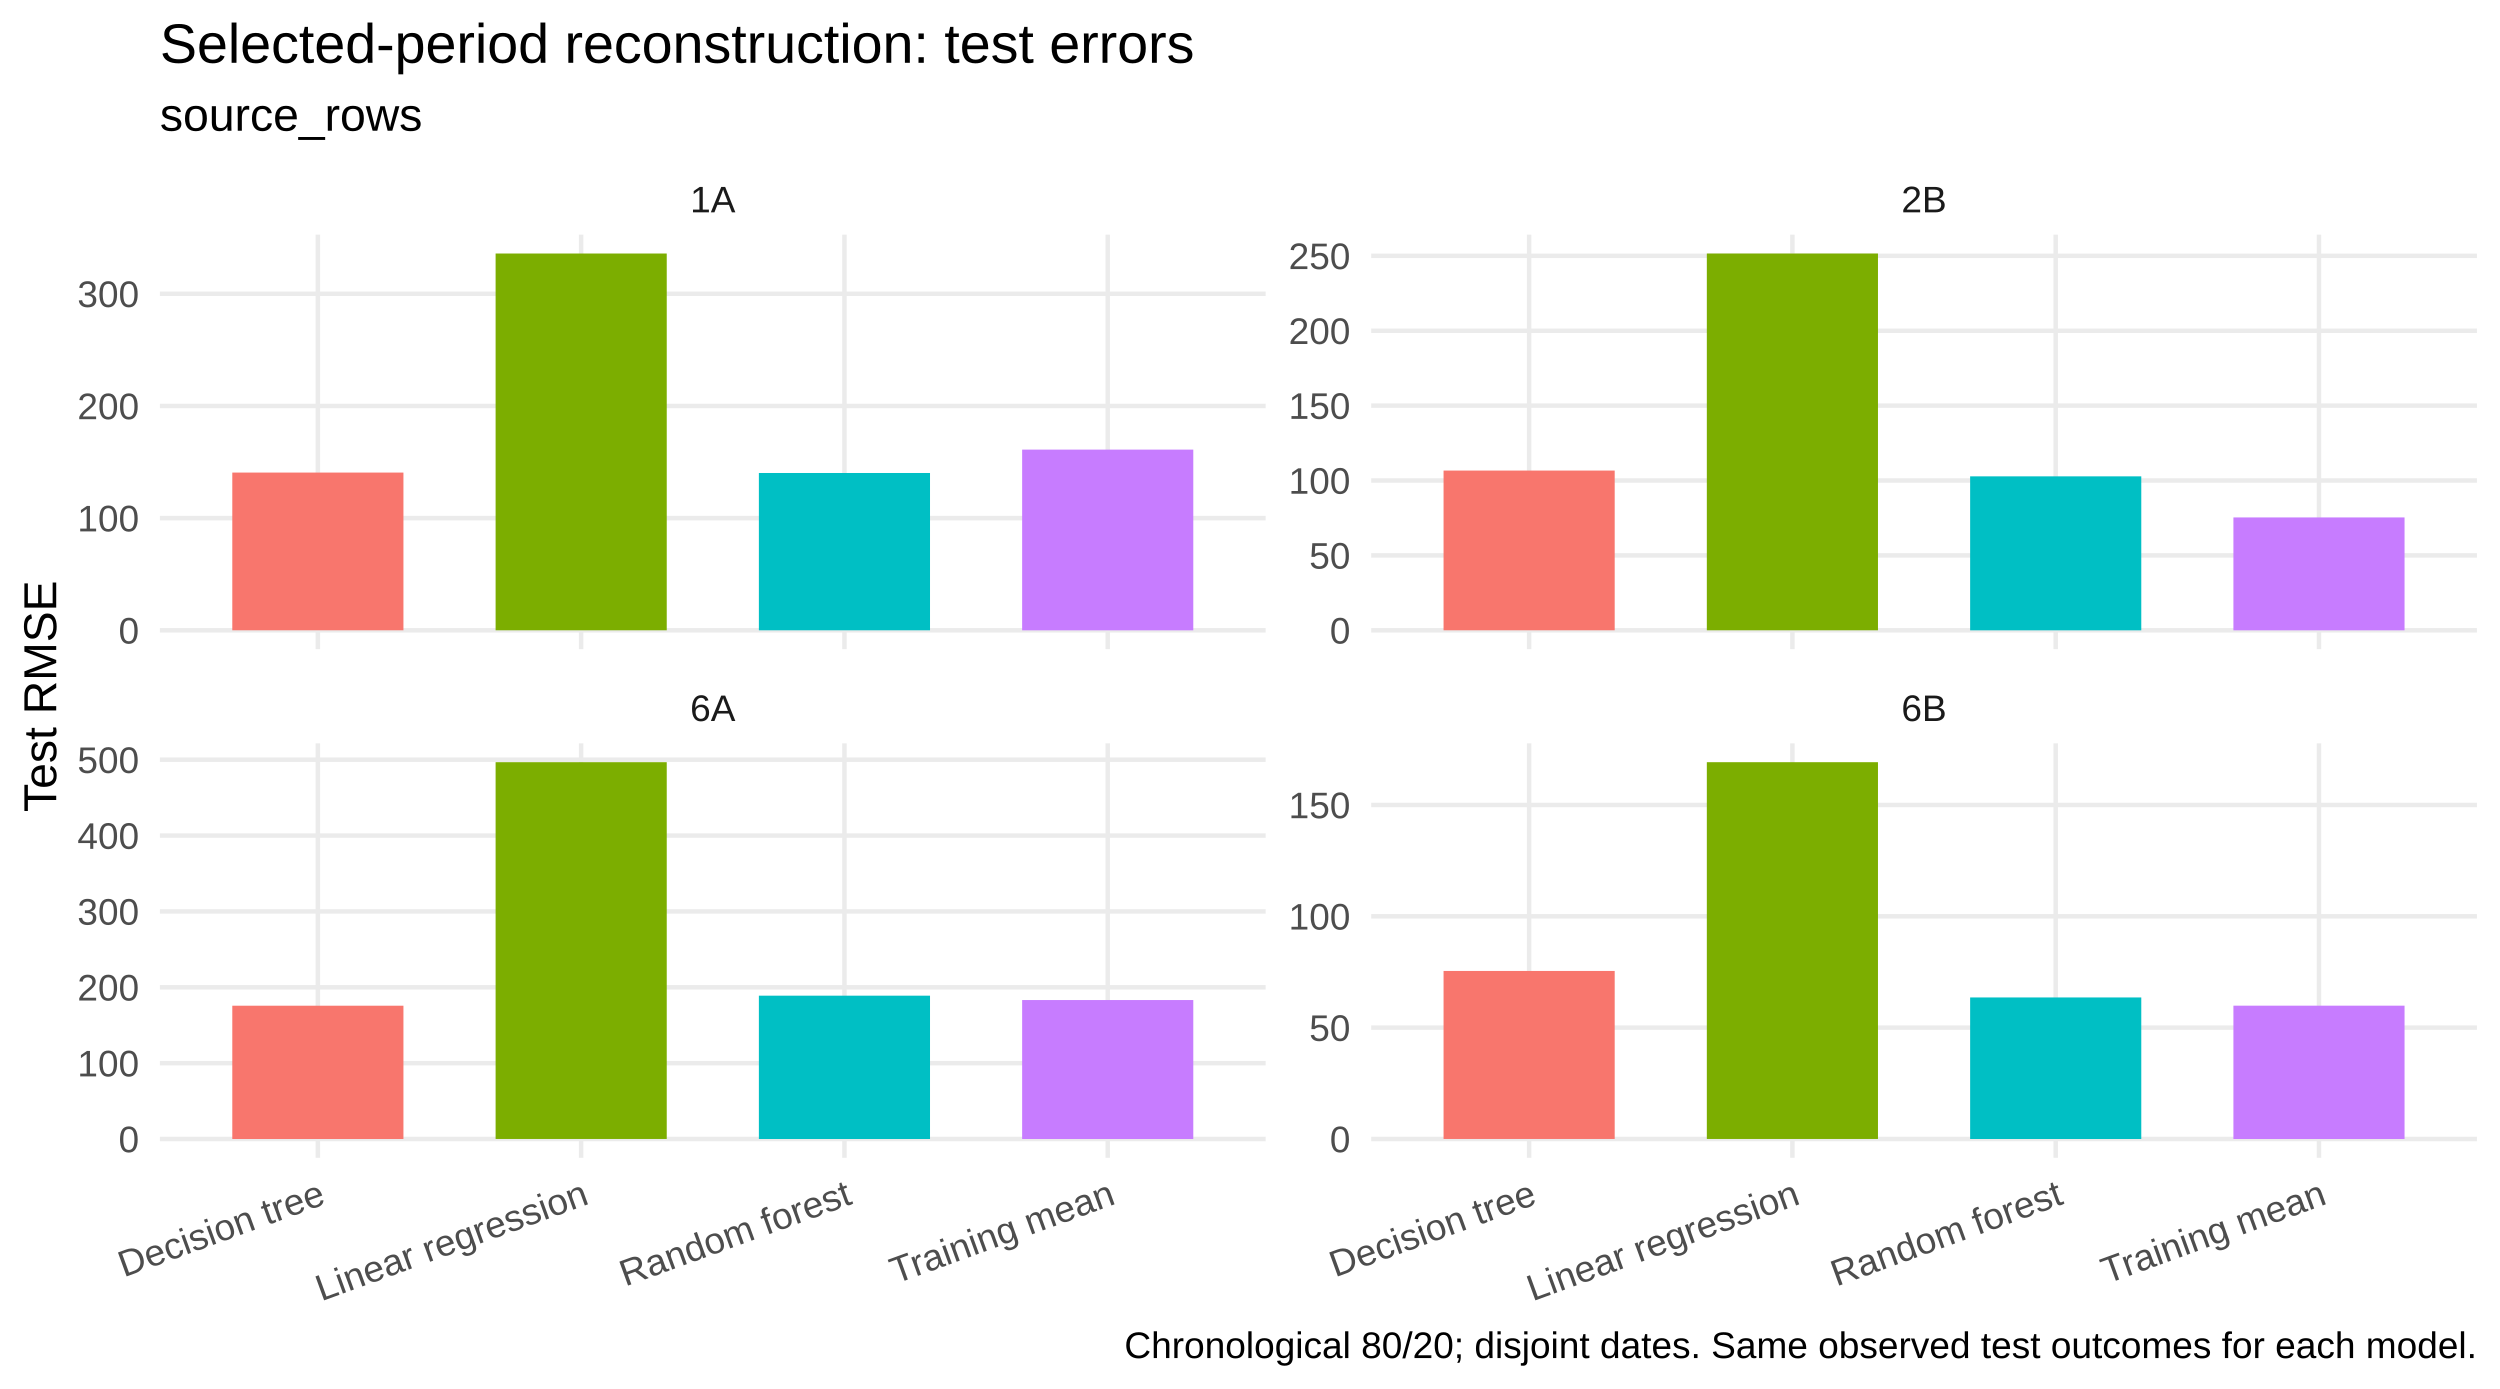
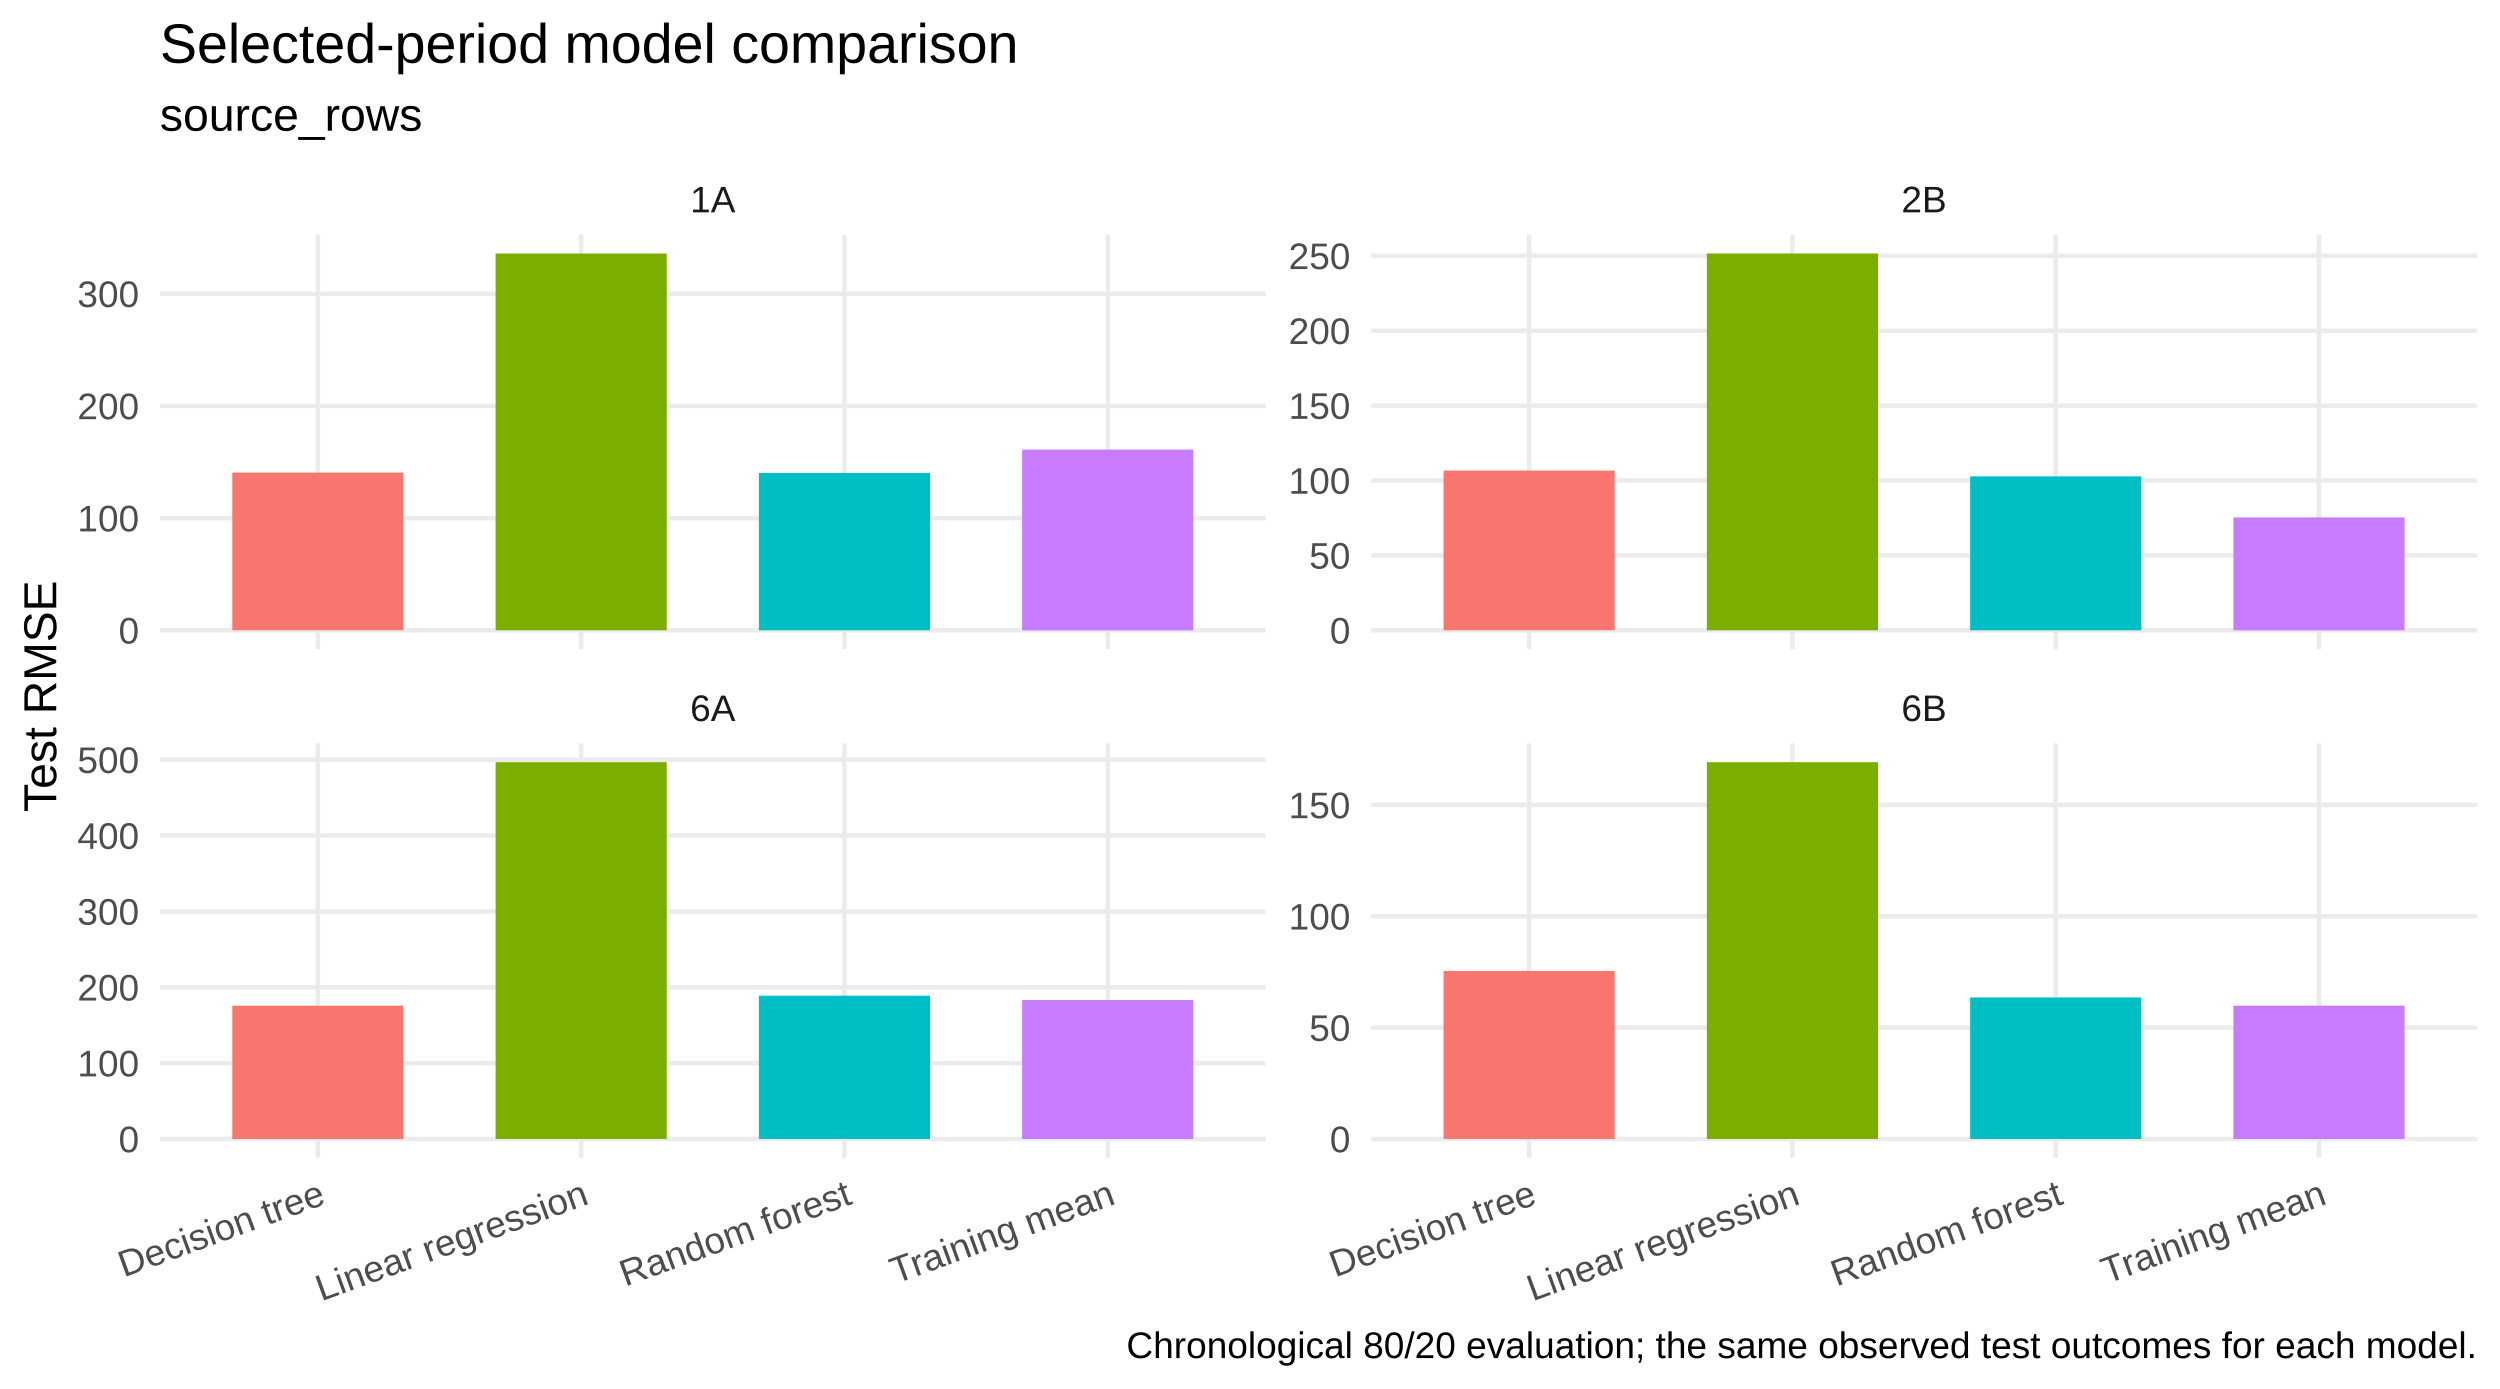
<svg xmlns="http://www.w3.org/2000/svg" width="648.00pt" height="360.00pt" viewBox="0 0 648.00 360.00">
  <g class="svglite">
    <defs>
      <style type="text/css">
    .svglite line, .svglite polyline, .svglite polygon, .svglite path, .svglite rect, .svglite circle {
      fill: none;
      stroke: #000000;
      stroke-linecap: round;
      stroke-linejoin: round;
      stroke-miterlimit: 10.00;
    }
    .svglite text {
      white-space: pre;
    }
    .svglite g.glyphgroup path {
      fill: inherit;
      stroke: none;
    }
  </style>
    </defs>
    <rect width="100%" height="100%" style="stroke: none; fill: none;" />
    <defs>
      <clipPath id="cpMC4wMHw2NDguMDB8MC4wMHwzNjAuMDA=">
        <rect x="0.00" y="0.00" width="648.00" height="360.00" />
      </clipPath>
    </defs>
    <g clip-path="url(#cpMC4wMHw2NDguMDB8MC4wMHwzNjAuMDA=)">
</g>
    <defs>
      <clipPath id="cpNDEuNDV8MzI4LjA2fDYwLjgzfDE2OC4yNg==">
        <rect x="41.45" y="60.83" width="286.62" height="107.43" />
      </clipPath>
    </defs>
    <g clip-path="url(#cpNDEuNDV8MzI4LjA2fDYwLjgzfDE2OC4yNg==)">
      <polyline points="41.45,163.37 328.06,163.37 " style="stroke-width: 1.16; stroke: #EBEBEB; stroke-linecap: butt;" />
      <polyline points="41.45,134.30 328.06,134.30 " style="stroke-width: 1.16; stroke: #EBEBEB; stroke-linecap: butt;" />
      <polyline points="41.45,105.22 328.06,105.22 " style="stroke-width: 1.16; stroke: #EBEBEB; stroke-linecap: butt;" />
      <polyline points="41.45,76.15 328.06,76.15 " style="stroke-width: 1.16; stroke: #EBEBEB; stroke-linecap: butt;" />
      <polyline points="82.39,168.26 82.39,60.83 " style="stroke-width: 1.16; stroke: #EBEBEB; stroke-linecap: butt;" />
      <polyline points="150.63,168.26 150.63,60.83 " style="stroke-width: 1.16; stroke: #EBEBEB; stroke-linecap: butt;" />
      <polyline points="218.88,168.26 218.88,60.83 " style="stroke-width: 1.16; stroke: #EBEBEB; stroke-linecap: butt;" />
      <polyline points="287.12,168.26 287.12,60.83 " style="stroke-width: 1.16; stroke: #EBEBEB; stroke-linecap: butt;" />
      <rect x="264.94" y="116.54" width="44.36" height="46.84" style="stroke-width: 1.07; stroke: none; stroke-linecap: butt; stroke-linejoin: miter; fill: #C77CFF;" />
      <rect x="128.46" y="65.71" width="44.36" height="97.66" style="stroke-width: 1.07; stroke: none; stroke-linecap: butt; stroke-linejoin: miter; fill: #7CAE00;" />
      <rect x="60.21" y="122.49" width="44.36" height="40.88" style="stroke-width: 1.07; stroke: none; stroke-linecap: butt; stroke-linejoin: miter; fill: #F8766D;" />
      <rect x="196.70" y="122.60" width="44.36" height="40.77" style="stroke-width: 1.07; stroke: none; stroke-linecap: butt; stroke-linejoin: miter; fill: #00BFC4;" />
    </g>
    <g clip-path="url(#cpMC4wMHw2NDguMDB8MC4wMHwzNjAuMDA=)">
</g>
    <defs>
      <clipPath id="cpNDEuNDV8MzI4LjA2fDE5Mi42OHwzMDAuMTE=">
        <rect x="41.45" y="192.68" width="286.62" height="107.43" />
      </clipPath>
    </defs>
    <g clip-path="url(#cpNDEuNDV8MzI4LjA2fDE5Mi42OHwzMDAuMTE=)">
      <polyline points="41.45,295.23 328.06,295.23 " style="stroke-width: 1.16; stroke: #EBEBEB; stroke-linecap: butt;" />
      <polyline points="41.45,275.57 328.06,275.57 " style="stroke-width: 1.16; stroke: #EBEBEB; stroke-linecap: butt;" />
      <polyline points="41.45,255.91 328.06,255.91 " style="stroke-width: 1.16; stroke: #EBEBEB; stroke-linecap: butt;" />
      <polyline points="41.45,236.25 328.06,236.25 " style="stroke-width: 1.16; stroke: #EBEBEB; stroke-linecap: butt;" />
      <polyline points="41.45,216.58 328.06,216.58 " style="stroke-width: 1.16; stroke: #EBEBEB; stroke-linecap: butt;" />
      <polyline points="41.45,196.92 328.06,196.92 " style="stroke-width: 1.16; stroke: #EBEBEB; stroke-linecap: butt;" />
      <polyline points="82.39,300.11 82.39,192.68 " style="stroke-width: 1.16; stroke: #EBEBEB; stroke-linecap: butt;" />
      <polyline points="150.63,300.11 150.63,192.68 " style="stroke-width: 1.16; stroke: #EBEBEB; stroke-linecap: butt;" />
      <polyline points="218.88,300.11 218.88,192.68 " style="stroke-width: 1.16; stroke: #EBEBEB; stroke-linecap: butt;" />
      <polyline points="287.12,300.11 287.12,192.68 " style="stroke-width: 1.16; stroke: #EBEBEB; stroke-linecap: butt;" />
      <rect x="264.94" y="259.21" width="44.36" height="36.02" style="stroke-width: 1.07; stroke: none; stroke-linecap: butt; stroke-linejoin: miter; fill: #C77CFF;" />
      <rect x="128.46" y="197.56" width="44.36" height="97.66" style="stroke-width: 1.07; stroke: none; stroke-linecap: butt; stroke-linejoin: miter; fill: #7CAE00;" />
      <rect x="60.21" y="260.68" width="44.36" height="34.55" style="stroke-width: 1.07; stroke: none; stroke-linecap: butt; stroke-linejoin: miter; fill: #F8766D;" />
      <rect x="196.70" y="258.08" width="44.36" height="37.15" style="stroke-width: 1.07; stroke: none; stroke-linecap: butt; stroke-linejoin: miter; fill: #00BFC4;" />
    </g>
    <g clip-path="url(#cpMC4wMHw2NDguMDB8MC4wMHwzNjAuMDA=)">
</g>
    <defs>
      <clipPath id="cpMzU1LjQxfDY0Mi4wMnw2MC44M3wxNjguMjY=">
        <rect x="355.41" y="60.83" width="286.62" height="107.43" />
      </clipPath>
    </defs>
    <g clip-path="url(#cpMzU1LjQxfDY0Mi4wMnw2MC44M3wxNjguMjY=)">
      <polyline points="355.41,163.37 642.02,163.37 " style="stroke-width: 1.16; stroke: #EBEBEB; stroke-linecap: butt;" />
      <polyline points="355.41,143.96 642.02,143.96 " style="stroke-width: 1.16; stroke: #EBEBEB; stroke-linecap: butt;" />
      <polyline points="355.41,124.55 642.02,124.55 " style="stroke-width: 1.16; stroke: #EBEBEB; stroke-linecap: butt;" />
      <polyline points="355.41,105.14 642.02,105.14 " style="stroke-width: 1.16; stroke: #EBEBEB; stroke-linecap: butt;" />
      <polyline points="355.41,85.73 642.02,85.73 " style="stroke-width: 1.16; stroke: #EBEBEB; stroke-linecap: butt;" />
      <polyline points="355.41,66.31 642.02,66.31 " style="stroke-width: 1.16; stroke: #EBEBEB; stroke-linecap: butt;" />
      <polyline points="396.35,168.26 396.35,60.83 " style="stroke-width: 1.16; stroke: #EBEBEB; stroke-linecap: butt;" />
      <polyline points="464.59,168.26 464.59,60.83 " style="stroke-width: 1.16; stroke: #EBEBEB; stroke-linecap: butt;" />
      <polyline points="532.84,168.26 532.84,60.83 " style="stroke-width: 1.16; stroke: #EBEBEB; stroke-linecap: butt;" />
      <polyline points="601.08,168.26 601.08,60.83 " style="stroke-width: 1.16; stroke: #EBEBEB; stroke-linecap: butt;" />
      <rect x="578.90" y="134.12" width="44.36" height="29.26" style="stroke-width: 1.07; stroke: none; stroke-linecap: butt; stroke-linejoin: miter; fill: #C77CFF;" />
      <rect x="442.41" y="65.71" width="44.36" height="97.66" style="stroke-width: 1.07; stroke: none; stroke-linecap: butt; stroke-linejoin: miter; fill: #7CAE00;" />
      <rect x="374.17" y="121.97" width="44.36" height="41.40" style="stroke-width: 1.07; stroke: none; stroke-linecap: butt; stroke-linejoin: miter; fill: #F8766D;" />
      <rect x="510.66" y="123.47" width="44.36" height="39.91" style="stroke-width: 1.07; stroke: none; stroke-linecap: butt; stroke-linejoin: miter; fill: #00BFC4;" />
    </g>
    <g clip-path="url(#cpMC4wMHw2NDguMDB8MC4wMHwzNjAuMDA=)">
</g>
    <defs>
      <clipPath id="cpMzU1LjQxfDY0Mi4wMnwxOTIuNjh8MzAwLjEx">
        <rect x="355.41" y="192.68" width="286.62" height="107.43" />
      </clipPath>
    </defs>
    <g clip-path="url(#cpMzU1LjQxfDY0Mi4wMnwxOTIuNjh8MzAwLjEx)">
      <polyline points="355.41,295.23 642.02,295.23 " style="stroke-width: 1.16; stroke: #EBEBEB; stroke-linecap: butt;" />
      <polyline points="355.41,266.37 642.02,266.37 " style="stroke-width: 1.16; stroke: #EBEBEB; stroke-linecap: butt;" />
      <polyline points="355.41,237.51 642.02,237.51 " style="stroke-width: 1.16; stroke: #EBEBEB; stroke-linecap: butt;" />
      <polyline points="355.41,208.65 642.02,208.65 " style="stroke-width: 1.16; stroke: #EBEBEB; stroke-linecap: butt;" />
      <polyline points="396.35,300.11 396.35,192.68 " style="stroke-width: 1.16; stroke: #EBEBEB; stroke-linecap: butt;" />
      <polyline points="464.59,300.11 464.59,192.68 " style="stroke-width: 1.16; stroke: #EBEBEB; stroke-linecap: butt;" />
      <polyline points="532.84,300.11 532.84,192.68 " style="stroke-width: 1.16; stroke: #EBEBEB; stroke-linecap: butt;" />
      <polyline points="601.08,300.11 601.08,192.68 " style="stroke-width: 1.16; stroke: #EBEBEB; stroke-linecap: butt;" />
      <rect x="578.90" y="260.67" width="44.36" height="34.56" style="stroke-width: 1.07; stroke: none; stroke-linecap: butt; stroke-linejoin: miter; fill: #C77CFF;" />
      <rect x="442.41" y="197.56" width="44.36" height="97.66" style="stroke-width: 1.07; stroke: none; stroke-linecap: butt; stroke-linejoin: miter; fill: #7CAE00;" />
      <rect x="374.17" y="251.67" width="44.36" height="43.55" style="stroke-width: 1.07; stroke: none; stroke-linecap: butt; stroke-linejoin: miter; fill: #F8766D;" />
      <rect x="510.66" y="258.54" width="44.36" height="36.69" style="stroke-width: 1.07; stroke: none; stroke-linecap: butt; stroke-linejoin: miter; fill: #00BFC4;" />
    </g>
    <g clip-path="url(#cpMC4wMHw2NDguMDB8MC4wMHwzNjAuMDA=)">
</g>
    <defs>
      <clipPath id="cpNDEuNDV8MzI4LjA2fDE3NC4yM3wxOTIuNjg=">
        <rect x="41.45" y="174.23" width="286.62" height="18.45" />
      </clipPath>
    </defs>
    <g clip-path="url(#cpNDEuNDV8MzI4LjA2fDE3NC4yM3wxOTIuNjg=)">
      <text x="184.76" y="186.89" text-anchor="middle" style="font-size: 9.60px;fill: #1A1A1A; font-family: &quot;Arial&quot;;" textLength="11.73px" lengthAdjust="spacingAndGlyphs">6A</text>
    </g>
    <g clip-path="url(#cpMC4wMHw2NDguMDB8MC4wMHwzNjAuMDA=)">
</g>
    <defs>
      <clipPath id="cpMzU1LjQxfDY0Mi4wMnwxNzQuMjN8MTkyLjY4">
        <rect x="355.41" y="174.23" width="286.62" height="18.45" />
      </clipPath>
    </defs>
    <g clip-path="url(#cpMzU1LjQxfDY0Mi4wMnwxNzQuMjN8MTkyLjY4)">
      <text x="498.71" y="186.89" text-anchor="middle" style="font-size: 9.60px;fill: #1A1A1A; font-family: &quot;Arial&quot;;" textLength="11.73px" lengthAdjust="spacingAndGlyphs">6B</text>
    </g>
    <g clip-path="url(#cpMC4wMHw2NDguMDB8MC4wMHwzNjAuMDA=)">
</g>
    <defs>
      <clipPath id="cpNDEuNDV8MzI4LjA2fDQyLjM4fDYwLjgz">
        <rect x="41.45" y="42.38" width="286.62" height="18.45" />
      </clipPath>
    </defs>
    <g clip-path="url(#cpNDEuNDV8MzI4LjA2fDQyLjM4fDYwLjgz)">
      <text x="184.76" y="55.04" text-anchor="middle" style="font-size: 9.60px;fill: #1A1A1A; font-family: &quot;Arial&quot;;" textLength="11.73px" lengthAdjust="spacingAndGlyphs">1A</text>
    </g>
    <g clip-path="url(#cpMC4wMHw2NDguMDB8MC4wMHwzNjAuMDA=)">
</g>
    <defs>
      <clipPath id="cpMzU1LjQxfDY0Mi4wMnw0Mi4zOHw2MC44Mw==">
        <rect x="355.41" y="42.38" width="286.62" height="18.45" />
      </clipPath>
    </defs>
    <g clip-path="url(#cpMzU1LjQxfDY0Mi4wMnw0Mi4zOHw2MC44Mw==)">
      <text x="498.71" y="55.04" text-anchor="middle" style="font-size: 9.60px;fill: #1A1A1A; font-family: &quot;Arial&quot;;" textLength="11.73px" lengthAdjust="spacingAndGlyphs">2B</text>
    </g>
    <g clip-path="url(#cpMC4wMHw2NDguMDB8MC4wMHwzNjAuMDA=)">
      <text transform="translate(84.74,311.95) rotate(-20)" text-anchor="end" style="font-size: 9.60px;fill: #4D4D4D; font-family: &quot;Arial&quot;;" textLength="55.94px" lengthAdjust="spacingAndGlyphs">Decision tree</text>
      <text transform="translate(152.98,311.95) rotate(-20)" text-anchor="end" style="font-size: 9.60px;fill: #4D4D4D; font-family: &quot;Arial&quot;;" textLength="74.03px" lengthAdjust="spacingAndGlyphs">Linear regression</text>
      <text transform="translate(221.23,311.95) rotate(-20)" text-anchor="end" style="font-size: 9.60px;fill: #4D4D4D; font-family: &quot;Arial&quot;;" textLength="62.88px" lengthAdjust="spacingAndGlyphs">Random forest</text>
      <text transform="translate(289.47,311.95) rotate(-20)" text-anchor="end" style="font-size: 9.60px;fill: #4D4D4D; font-family: &quot;Arial&quot;;" textLength="60.89px" lengthAdjust="spacingAndGlyphs">Training mean</text>
      <text transform="translate(398.70,311.95) rotate(-20)" text-anchor="end" style="font-size: 9.60px;fill: #4D4D4D; font-family: &quot;Arial&quot;;" textLength="55.94px" lengthAdjust="spacingAndGlyphs">Decision tree</text>
      <text transform="translate(466.94,311.95) rotate(-20)" text-anchor="end" style="font-size: 9.60px;fill: #4D4D4D; font-family: &quot;Arial&quot;;" textLength="74.03px" lengthAdjust="spacingAndGlyphs">Linear regression</text>
      <text transform="translate(535.18,311.95) rotate(-20)" text-anchor="end" style="font-size: 9.60px;fill: #4D4D4D; font-family: &quot;Arial&quot;;" textLength="62.88px" lengthAdjust="spacingAndGlyphs">Random forest</text>
      <text transform="translate(603.43,311.95) rotate(-20)" text-anchor="end" style="font-size: 9.60px;fill: #4D4D4D; font-family: &quot;Arial&quot;;" textLength="60.89px" lengthAdjust="spacingAndGlyphs">Training mean</text>
      <text x="350.03" y="166.81" text-anchor="end" style="font-size: 9.60px;fill: #4D4D4D; font-family: &quot;Arial&quot;;" textLength="5.33px" lengthAdjust="spacingAndGlyphs">0</text>
      <text x="350.03" y="147.39" text-anchor="end" style="font-size: 9.60px;fill: #4D4D4D; font-family: &quot;Arial&quot;;" textLength="10.66px" lengthAdjust="spacingAndGlyphs">50</text>
      <text x="350.03" y="127.98" text-anchor="end" style="font-size: 9.60px;fill: #4D4D4D; font-family: &quot;Arial&quot;;" textLength="15.98px" lengthAdjust="spacingAndGlyphs">100</text>
      <text x="350.03" y="108.57" text-anchor="end" style="font-size: 9.60px;fill: #4D4D4D; font-family: &quot;Arial&quot;;" textLength="15.98px" lengthAdjust="spacingAndGlyphs">150</text>
      <text x="350.03" y="89.16" text-anchor="end" style="font-size: 9.60px;fill: #4D4D4D; font-family: &quot;Arial&quot;;" textLength="15.98px" lengthAdjust="spacingAndGlyphs">200</text>
      <text x="350.03" y="69.75" text-anchor="end" style="font-size: 9.60px;fill: #4D4D4D; font-family: &quot;Arial&quot;;" textLength="15.98px" lengthAdjust="spacingAndGlyphs">250</text>
      <text x="350.03" y="298.66" text-anchor="end" style="font-size: 9.60px;fill: #4D4D4D; font-family: &quot;Arial&quot;;" textLength="5.33px" lengthAdjust="spacingAndGlyphs">0</text>
      <text x="350.03" y="269.80" text-anchor="end" style="font-size: 9.60px;fill: #4D4D4D; font-family: &quot;Arial&quot;;" textLength="10.66px" lengthAdjust="spacingAndGlyphs">50</text>
      <text x="350.03" y="240.94" text-anchor="end" style="font-size: 9.60px;fill: #4D4D4D; font-family: &quot;Arial&quot;;" textLength="15.98px" lengthAdjust="spacingAndGlyphs">100</text>
      <text x="350.03" y="212.08" text-anchor="end" style="font-size: 9.60px;fill: #4D4D4D; font-family: &quot;Arial&quot;;" textLength="15.98px" lengthAdjust="spacingAndGlyphs">150</text>
      <text x="36.07" y="166.81" text-anchor="end" style="font-size: 9.60px;fill: #4D4D4D; font-family: &quot;Arial&quot;;" textLength="5.33px" lengthAdjust="spacingAndGlyphs">0</text>
      <text x="36.07" y="137.73" text-anchor="end" style="font-size: 9.60px;fill: #4D4D4D; font-family: &quot;Arial&quot;;" textLength="15.98px" lengthAdjust="spacingAndGlyphs">100</text>
      <text x="36.07" y="108.66" text-anchor="end" style="font-size: 9.60px;fill: #4D4D4D; font-family: &quot;Arial&quot;;" textLength="15.98px" lengthAdjust="spacingAndGlyphs">200</text>
      <text x="36.07" y="79.58" text-anchor="end" style="font-size: 9.60px;fill: #4D4D4D; font-family: &quot;Arial&quot;;" textLength="15.98px" lengthAdjust="spacingAndGlyphs">300</text>
      <text x="36.07" y="298.66" text-anchor="end" style="font-size: 9.60px;fill: #4D4D4D; font-family: &quot;Arial&quot;;" textLength="5.33px" lengthAdjust="spacingAndGlyphs">0</text>
      <text x="36.07" y="279.00" text-anchor="end" style="font-size: 9.60px;fill: #4D4D4D; font-family: &quot;Arial&quot;;" textLength="15.98px" lengthAdjust="spacingAndGlyphs">100</text>
      <text x="36.07" y="259.34" text-anchor="end" style="font-size: 9.60px;fill: #4D4D4D; font-family: &quot;Arial&quot;;" textLength="15.98px" lengthAdjust="spacingAndGlyphs">200</text>
      <text x="36.07" y="239.68" text-anchor="end" style="font-size: 9.60px;fill: #4D4D4D; font-family: &quot;Arial&quot;;" textLength="15.98px" lengthAdjust="spacingAndGlyphs">300</text>
      <text x="36.07" y="220.02" text-anchor="end" style="font-size: 9.60px;fill: #4D4D4D; font-family: &quot;Arial&quot;;" textLength="15.98px" lengthAdjust="spacingAndGlyphs">400</text>
      <text x="36.07" y="200.36" text-anchor="end" style="font-size: 9.60px;fill: #4D4D4D; font-family: &quot;Arial&quot;;" textLength="15.98px" lengthAdjust="spacingAndGlyphs">500</text>
      <text transform="translate(14.57,180.47) rotate(-90)" text-anchor="middle" style="font-size: 12.00px; font-family: &quot;Arial&quot;;" textLength="60.00px" lengthAdjust="spacingAndGlyphs">Test RMSE</text>
      <text x="41.45" y="33.88" style="font-size: 12.00px; font-family: &quot;Arial&quot;;" textLength="68.03px" lengthAdjust="spacingAndGlyphs">source_rows</text>
-       <text x="41.45" y="16.28" style="font-size: 14.40px; font-family: &quot;Arial&quot;;" textLength="268.00px" lengthAdjust="spacingAndGlyphs">Selected-period reconstruction: test errors</text>
-       <text x="642.02" y="352.01" text-anchor="end" style="font-size: 9.60px; font-family: &quot;Arial&quot;;" textLength="350.14px" lengthAdjust="spacingAndGlyphs">Chronological 80/20; disjoint dates. Same observed test outcomes for each model.</text>
+       <text x="41.45" y="16.28" style="font-size: 14.40px; font-family: &quot;Arial&quot;;" textLength="222.38px" lengthAdjust="spacingAndGlyphs">Selected-period model comparison</text>
+       <text x="642.02" y="352.01" text-anchor="end" style="font-size: 9.60px; font-family: &quot;Arial&quot;;" textLength="349.59px" lengthAdjust="spacingAndGlyphs">Chronological 80/20 evaluation; the same observed test outcomes for each model.</text>
    </g>
  </g>
</svg>
